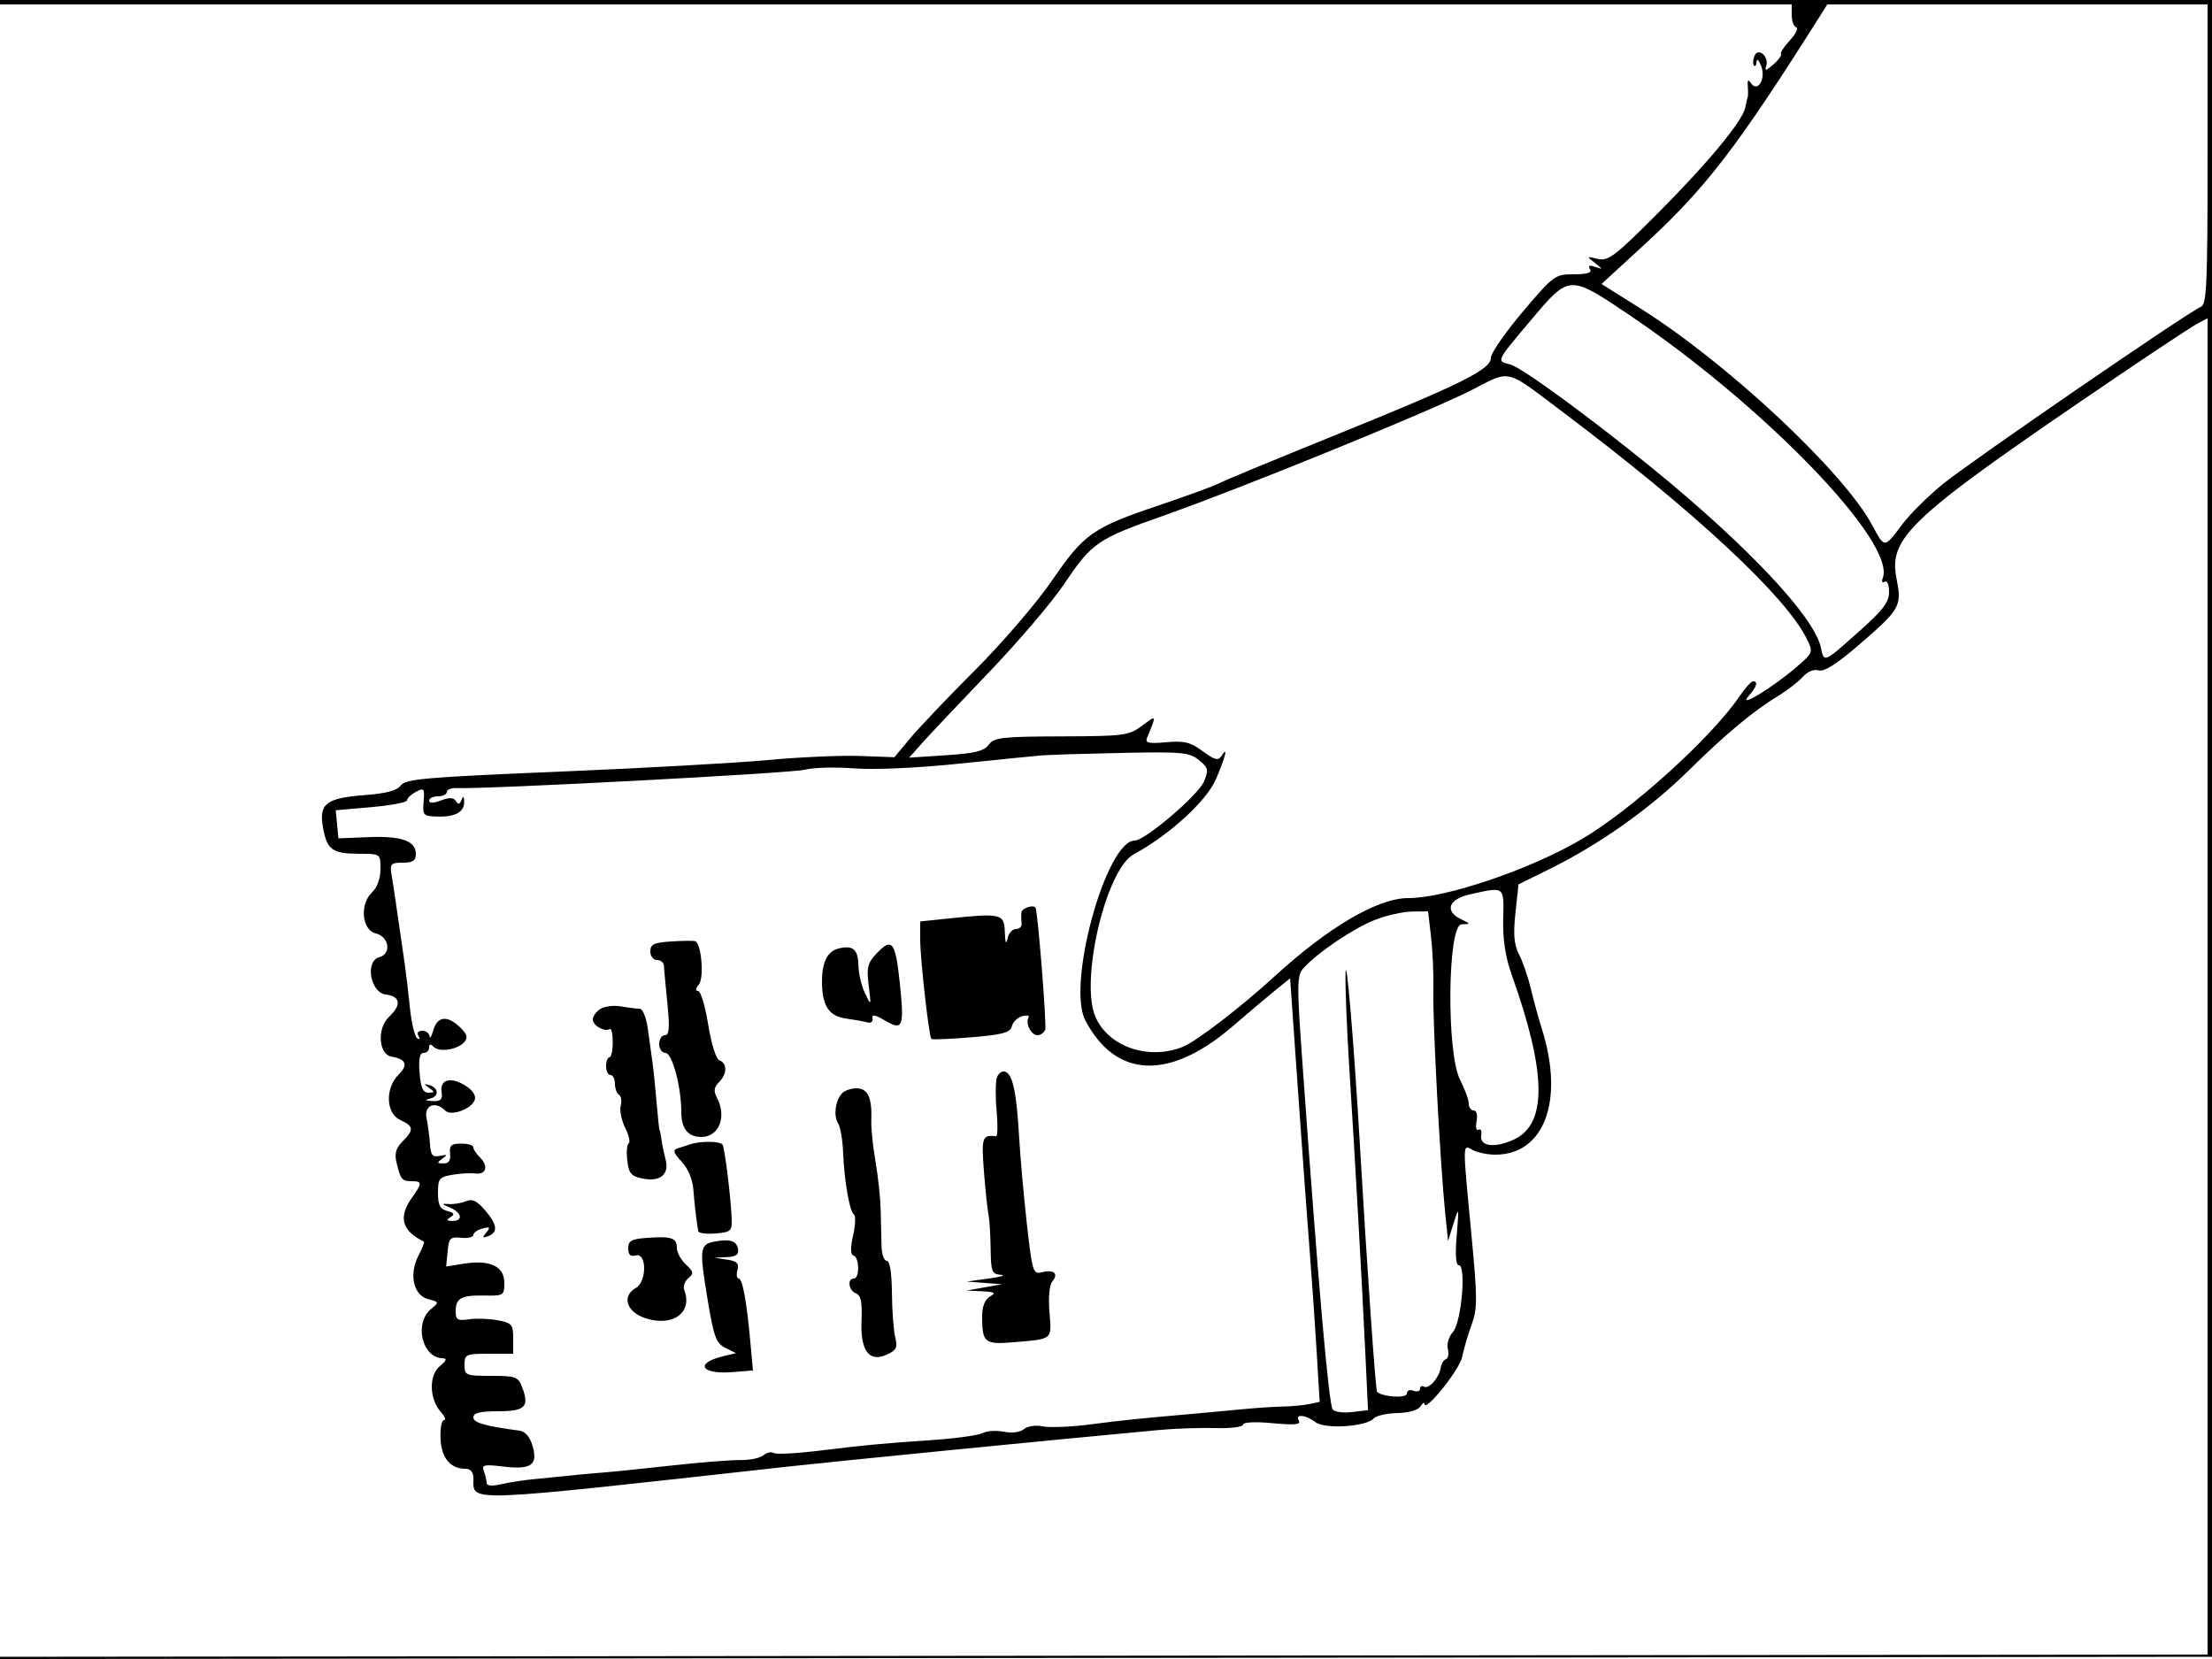
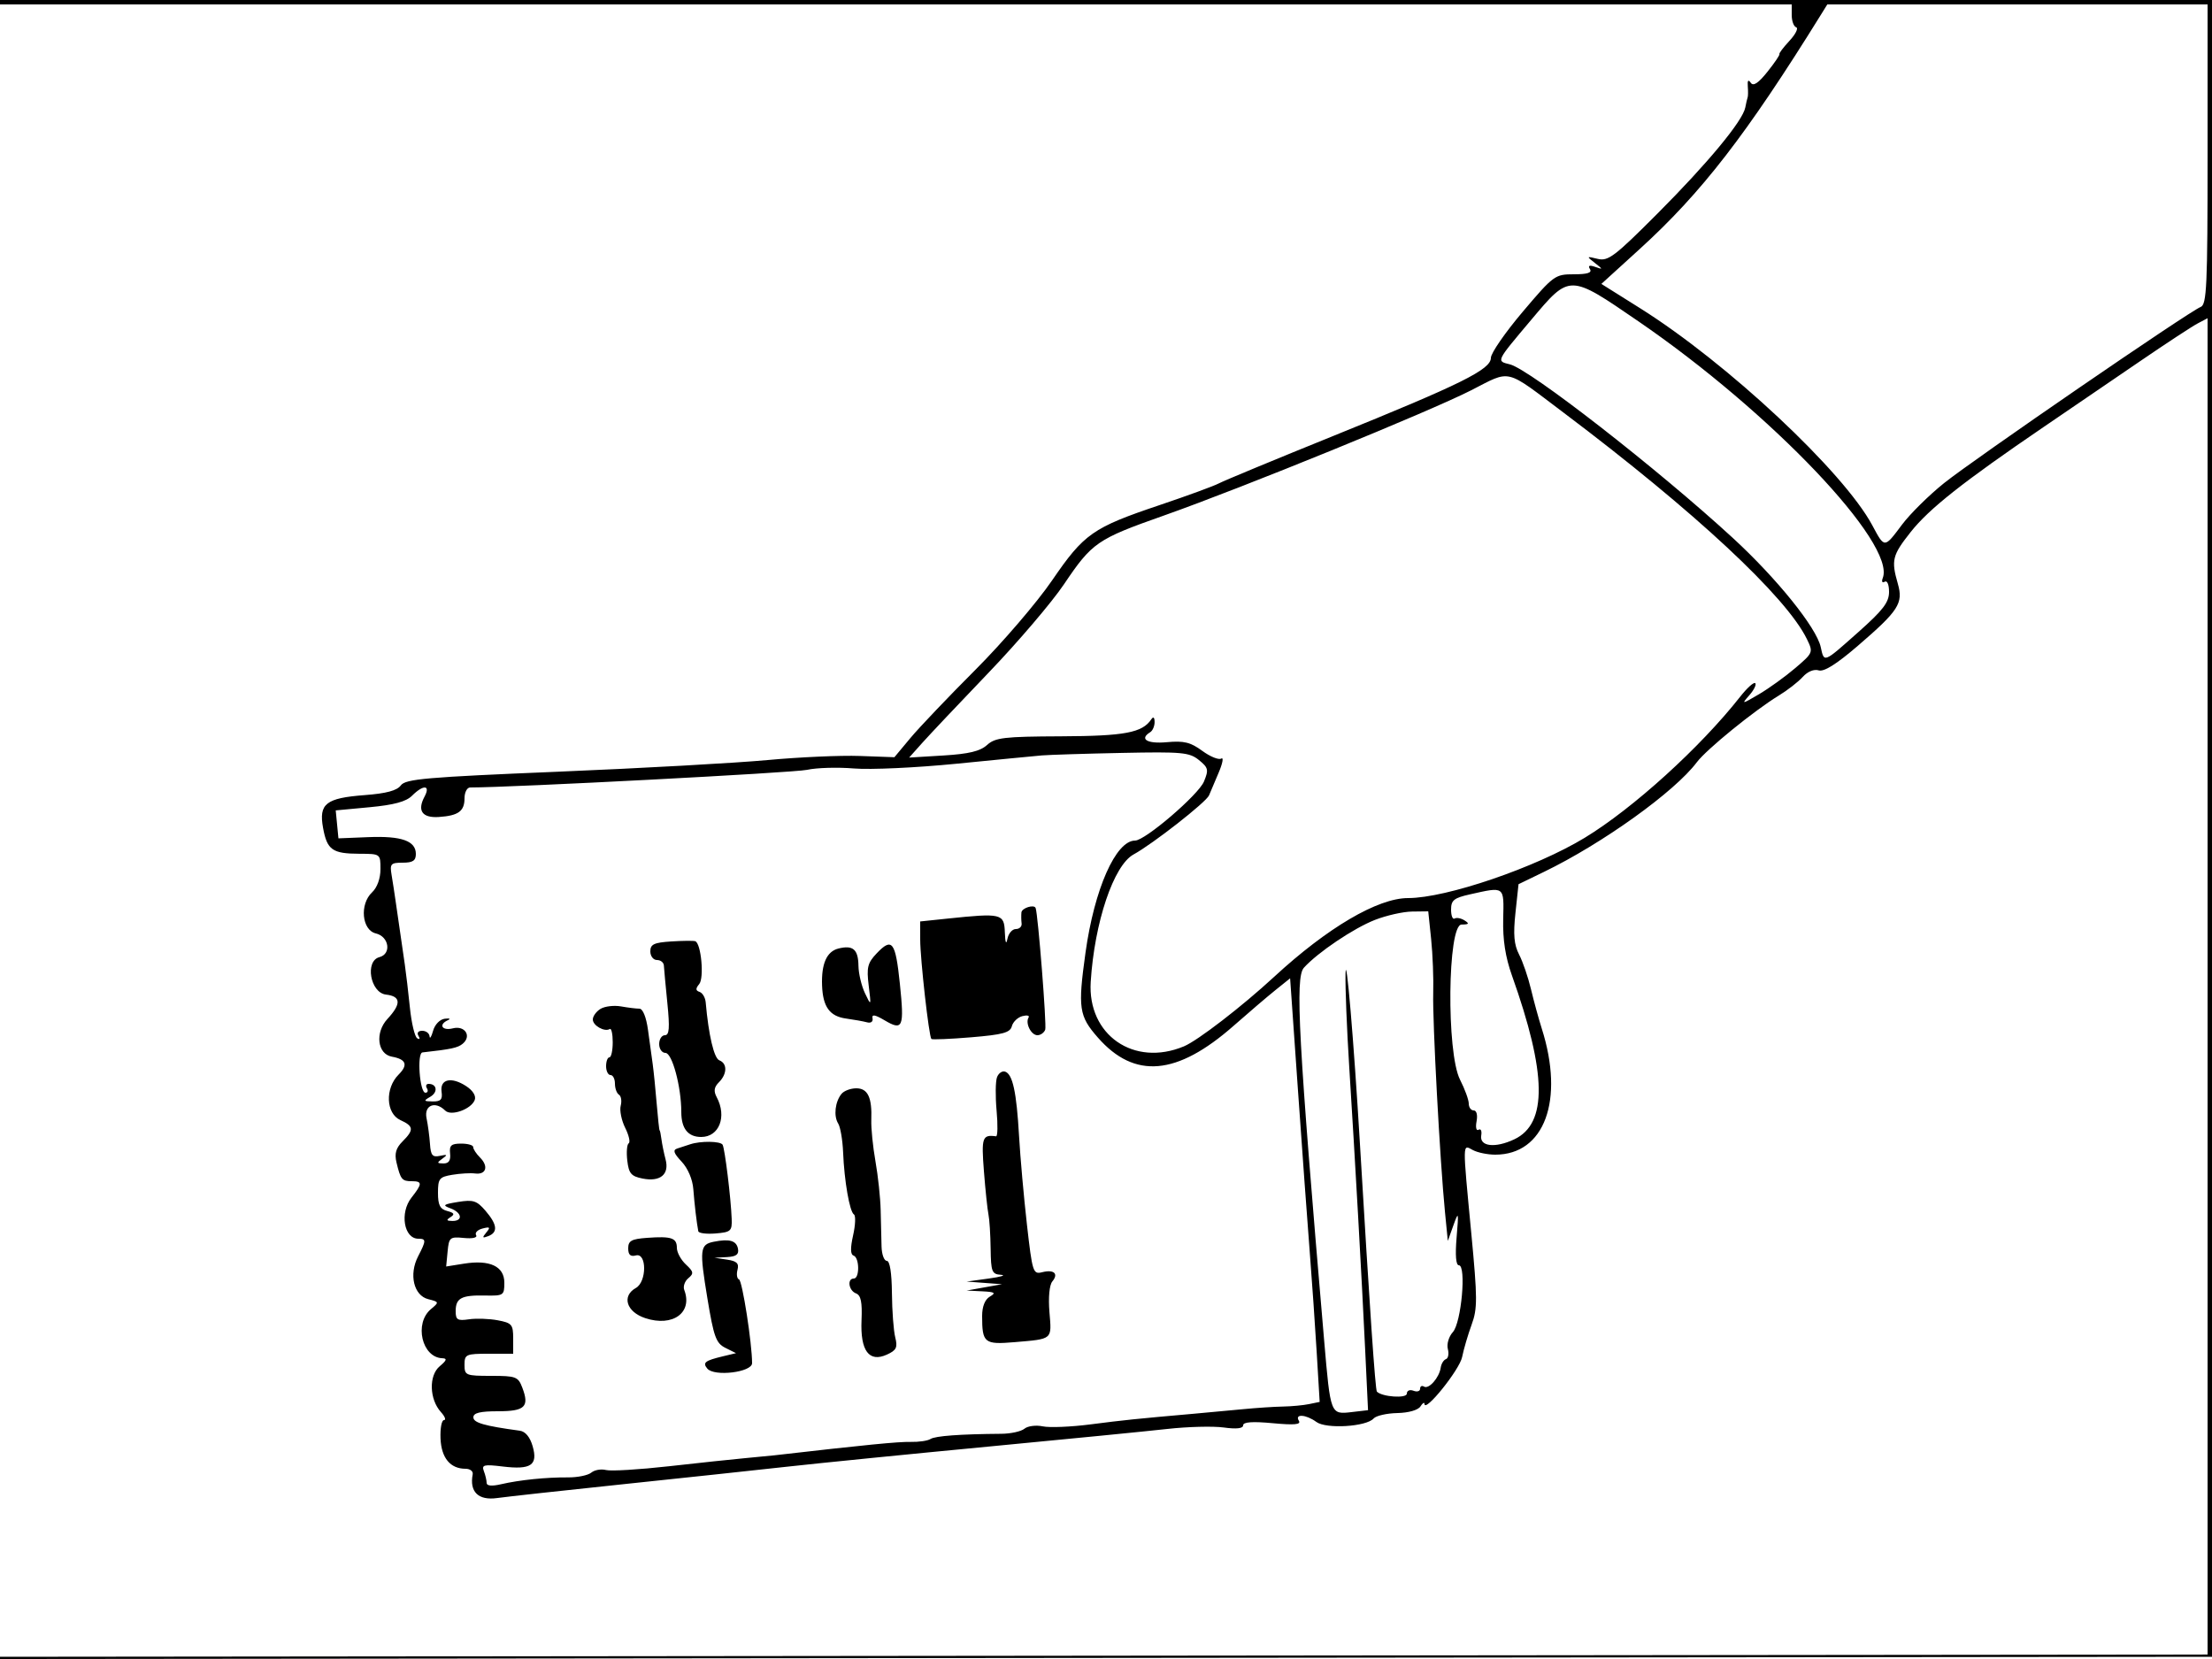
<svg xmlns="http://www.w3.org/2000/svg" width="500" height="375" viewBox="0 0 500 375" version="1.1">
-   <path d="M 0 187.502 L 0 375.004 250.250 374.752 L 500.500 374.500 500.753 187.250 L 501.005 0 250.503 0 L 0 0 0 187.502 M -0 187.750 L -0 374.500 249.500 374.246 L 499 373.992 499 222.961 L 499 71.930 496.750 73.121 C 495.512 73.776, 487.525 79.046, 479 84.830 C 431.288 117.207, 426.809 121.318, 428.720 130.983 C 429.922 137.060, 429.527 137.731, 419.864 146.048 C 415.102 150.147, 412.284 151.907, 411.092 151.529 C 410.040 151.195, 408.593 151.793, 407.484 153.018 C 406.465 154.144, 404.027 156.036, 402.066 157.224 C 396.334 160.695, 390.054 165.925, 381.578 174.287 C 372.984 182.765, 361.546 190.862, 350.343 196.398 L 343.243 199.907 342.551 206.367 C 342.027 211.262, 342.227 213.539, 343.377 215.763 C 344.212 217.377, 345.421 220.903, 346.063 223.599 C 346.705 226.295, 347.803 230.300, 348.502 232.500 C 353.657 248.706, 349.119 261, 337.984 261 C 336.270 261, 333.998 260.534, 332.934 259.965 C 330.547 258.687, 330.566 257.685, 332.572 278.793 C 333.972 293.522, 333.981 295.780, 332.649 299.417 C 331.826 301.662, 330.857 304.963, 330.497 306.751 C 329.916 309.628, 322.023 319.438, 321.985 317.332 C 321.976 316.874, 321.569 317.133, 321.079 317.907 C 320.555 318.735, 318.401 319.352, 315.844 319.407 C 313.455 319.458, 311.050 320.008, 310.500 320.630 C 308.847 322.498, 299.504 323.096, 297.359 321.472 C 295.093 319.756, 292.603 319.549, 293.598 321.159 C 294.128 322.017, 292.580 322.157, 287.657 321.697 C 283.686 321.326, 281 321.458, 281 322.025 C 281 322.547, 278.188 322.897, 274.750 322.803 C 271.313 322.708, 265.575 322.903, 262 323.235 C 238.058 325.459, 189.284 330.270, 178 331.521 C 104.009 339.721, 107.052 339.604, 107.015 334.250 C 107.005 332.752, 106.396 332, 105.191 332 C 101.783 332, 99.764 329.545, 99.576 325.174 C 99.477 322.878, 99.827 321, 100.353 321 C 100.879 321, 100.571 320.183, 99.667 319.184 C 97.039 316.280, 96.896 310.915, 99.391 308.830 C 100.964 307.515, 101.119 307.054, 100 307.018 C 95.379 306.868, 93.577 299.099, 97.422 295.902 C 99.293 294.346, 99.276 294.286, 96.800 293.665 C 93.461 292.827, 92.391 288.078, 94.585 283.836 C 95.444 282.174, 96.002 280.743, 95.824 280.657 C 90.850 278.244, 89.985 275.138, 93.074 270.790 C 95.476 267.411, 95.475 267, 93.059 267 C 90.864 267, 90.539 266.600, 89.623 262.765 C 89.142 260.751, 89.500 259.500, 90.985 258.015 C 93.610 255.390, 93.526 254.561, 90.500 253.182 C 87.221 251.688, 87 246, 90.100 242.900 C 92.313 240.687, 91.817 239.428, 88.500 238.839 C 85.550 238.315, 85.175 232.417, 87.929 229.852 C 90.794 227.182, 90.526 225.193, 87.250 224.816 C 83.699 224.408, 82.436 217.222, 85.763 216.352 C 88.543 215.625, 87.945 211.695, 84.948 210.988 C 81.785 210.241, 81.248 204.388, 84.097 201.711 C 85.257 200.621, 86 198.570, 86 196.461 C 86 193.001, 85.999 193, 81.250 192.985 C 75.123 192.965, 73.937 192.123, 73.028 187.150 C 72.026 181.675, 73.651 180.393, 82.440 179.726 C 87.317 179.356, 89.744 178.703, 90.602 177.529 C 91.665 176.076, 96.287 175.674, 126.162 174.435 C 145.048 173.653, 166.350 172.468, 173.500 171.803 C 180.650 171.138, 190.026 170.722, 194.335 170.878 L 202.170 171.161 205.780 166.831 C 207.765 164.449, 214.384 157.500, 220.490 151.390 C 226.595 145.279, 234.382 136.204, 237.793 131.222 C 245.057 120.617, 246.979 119.270, 262.114 114.172 C 268.380 112.061, 274.405 109.855, 275.503 109.268 C 276.601 108.681, 288.300 103.831, 301.500 98.490 C 330.373 86.806, 337 83.519, 337 80.883 C 337 79.830, 340.234 75.150, 344.187 70.484 C 351.180 62.228, 351.491 62, 355.746 62 C 358.829 62, 359.905 61.655, 359.395 60.830 C 358.895 60.021, 359.263 59.868, 360.586 60.333 C 362.382 60.963, 362.377 60.908, 360.500 59.437 C 358.565 57.919, 358.586 57.889, 361.146 58.516 C 363.504 59.094, 364.967 57.985, 374.646 48.284 C 386.044 36.858, 393.927 27.338, 394.504 24.303 C 394.693 23.311, 394.933 22.275, 395.039 22 C 395.144 21.725, 395.158 20.600, 395.070 19.500 C 394.955 18.053, 395.155 17.859, 395.794 18.797 C 397.320 21.040, 399.233 17.762, 398.079 14.879 C 397.555 13.571, 397.098 13.137, 397.063 13.917 C 397.029 14.696, 396.764 15.098, 396.476 14.810 C 396.189 14.522, 396.229 13.567, 396.566 12.688 C 397.387 10.549, 399.990 12.824, 399.205 14.995 C 398.810 16.087, 399.257 15.976, 400.837 14.589 C 402.033 13.539, 402.811 12.478, 402.565 12.232 C 402.320 11.986, 403.220 10.597, 404.566 9.145 C 405.913 7.693, 406.561 6.354, 406.007 6.169 C 405.453 5.984, 405 4.746, 405 3.417 L 405 1 202.500 1 L 0 1 -0 187.750 M 411.625 3.250 C 392.429 33.652, 385.585 42.542, 371.251 55.702 L 362.002 64.193 370.750 69.685 C 390.435 82.043, 416.712 106.616, 423.218 118.750 C 426.020 123.976, 425.895 123.979, 429.943 118.576 C 431.766 116.143, 436.041 111.922, 439.442 109.196 C 446.173 103.803, 494.876 70.368, 497.430 69.389 C 498.814 68.857, 499 64.771, 499 34.893 L 499 1 456.023 1 L 413.046 1 411.625 3.250 M 346.133 72.274 C 338.036 81.890, 338.182 81.578, 341.397 82.385 C 343.922 83.018, 359.676 94.546, 374 106.239 C 395.048 123.422, 410.052 139.407, 411.555 146.250 C 412.346 149.852, 412.102 149.950, 420.085 142.854 C 425.650 137.909, 427 136.140, 427 133.795 C 427 132.130, 426.576 131.144, 426.011 131.493 C 425.458 131.835, 425.270 131.461, 425.584 130.643 C 428.653 122.644, 398.784 91.699, 368.040 71.027 C 354.722 62.072, 354.724 62.071, 346.133 72.274 M 332.500 88.241 C 322.997 93.082, 280.677 110.327, 263.017 116.556 C 247.979 121.859, 246.865 122.626, 240.500 132.074 C 237.750 136.156, 230.100 145.128, 223.500 152.011 C 216.900 158.895, 210.150 166.041, 208.500 167.893 L 205.500 171.259 213.824 170.719 C 220.339 170.296, 222.441 169.779, 223.494 168.339 C 224.694 166.699, 226.466 166.495, 239.903 166.450 C 254.111 166.403, 255.148 166.267, 258.149 164.048 C 261.520 161.556, 261.467 161.421, 259.254 166.863 C 258.817 167.936, 259.739 168.130, 263.600 167.777 C 267.665 167.405, 269.072 167.749, 271.858 169.798 C 274.587 171.804, 275.381 172.008, 276.093 170.884 C 277.668 168.398, 277.045 171.024, 274.851 176.124 C 272.722 181.075, 264.382 188.696, 256.233 193.138 C 250.051 196.508, 244.145 221.304, 247.535 229.651 C 250.354 236.591, 259.706 239.821, 267.523 236.555 C 270.566 235.283, 280.707 227.477, 288 220.792 C 300.254 209.559, 311.430 203, 318.318 203 C 326.788 203, 345.685 196.608, 357.341 189.801 C 368.675 183.181, 386.779 166.822, 393.191 157.405 C 394.461 155.540, 395.837 154.011, 396.250 154.007 C 397.477 153.996, 397.111 155.216, 395.250 157.339 C 392.701 160.246, 400.394 155.630, 405.814 151 C 409.853 147.549, 409.890 147.457, 408.438 144.471 C 403.769 134.874, 383.100 115.631, 353.500 93.328 C 339.942 83.112, 341.722 83.543, 332.500 88.241 M 235.500 170.746 C 233.850 170.881, 225.359 171.732, 216.631 172.635 C 207.226 173.609, 197.608 174.035, 193.020 173.681 C 188.763 173.353, 183.754 173.493, 181.890 173.992 C 178.957 174.777, 109.416 178.440, 103.250 178.134 C 102.013 178.073, 101 178.467, 101 179.011 C 101 179.555, 100.100 180, 99 180 C 97.900 180, 97 180.439, 97 180.975 C 97 181.599, 97.961 181.585, 99.667 180.936 C 101.575 180.211, 102.537 180.250, 103.046 181.074 C 103.559 181.905, 103.909 181.846, 104.300 180.863 C 104.700 179.858, 104.863 179.928, 104.921 181.128 C 105.035 183.484, 102.996 184.674, 99 184.581 C 95.671 184.504, 95.513 184.340, 95.759 181.210 C 95.997 178.196, 95.850 178.010, 94.009 178.995 C 92.904 179.586, 92 180.446, 92 180.906 C 92 181.366, 88.374 182.058, 83.942 182.445 L 75.884 183.148 76.192 186.324 L 76.500 189.500 83.271 189.226 C 90.771 188.923, 94 190.070, 94 193.035 C 94 194.548, 93.316 195, 91.025 195 C 88.334 195, 88.094 195.263, 88.512 197.750 C 88.766 199.262, 89.165 201.850, 89.398 203.500 C 89.805 206.380, 90.401 210.492, 91.501 218 C 91.783 219.925, 92.302 224.327, 92.655 227.782 C 93.007 231.237, 93.748 234.344, 94.302 234.687 C 94.873 235.040, 95 234.809, 94.595 234.155 C 94.173 233.470, 94.517 233, 95.441 233 C 96.298 233, 97.045 233.563, 97.100 234.250 C 97.155 234.938, 97.512 234.377, 97.894 233.005 C 98.796 229.763, 100.991 229.412, 103.829 232.056 C 105.529 233.639, 105.829 234.501, 105.020 235.476 C 103.558 237.238, 99.348 237.948, 98.051 236.651 C 97.316 235.916, 97 235.961, 97 236.800 C 97 237.460, 96.434 238, 95.743 238 C 94.866 238, 94.594 239.363, 94.843 242.500 C 95.112 245.878, 95.613 246.996, 96.851 246.985 C 98.290 246.971, 98.309 246.834, 97 245.909 C 95.780 245.046, 95.768 244.920, 96.937 245.236 C 99.114 245.825, 99.348 247.771, 97.305 248.300 C 95.915 248.660, 96.032 248.795, 97.813 248.884 C 99.657 248.976, 100.062 248.549, 99.813 246.775 C 99.410 243.912, 102.031 243.319, 105.380 245.514 C 106.916 246.520, 107.657 247.730, 107.303 248.652 C 106.502 250.739, 101.963 252.363, 100.637 251.037 C 98.383 248.783, 95.805 249.829, 96.415 252.750 C 96.730 254.262, 97.082 256.897, 97.196 258.604 C 97.367 261.164, 97.762 261.630, 99.452 261.267 C 101.133 260.905, 101.231 261.019, 100 261.898 C 98.703 262.825, 98.735 262.971, 100.238 262.985 C 101.448 262.995, 101.904 262.316, 101.738 260.750 C 101.543 258.904, 101.994 258.500, 104.250 258.500 C 105.763 258.500, 106.984 258.854, 106.964 259.286 C 106.945 259.718, 107.640 260.783, 108.509 261.652 C 110.492 263.634, 109.889 265.579, 107.392 265.253 C 106.352 265.117, 104.038 265.250, 102.250 265.548 C 99.296 266.041, 99 266.414, 99 269.639 C 99 272.394, 99.466 273.309, 101.085 273.732 C 102.669 274.147, 102.849 274.480, 101.835 275.123 C 100.812 275.772, 100.909 275.973, 102.250 275.985 C 104.734 276.006, 104.419 274.114, 101.750 272.977 C 99.753 272.126, 99.725 272.034, 101.500 272.163 C 102.600 272.242, 104.330 271.949, 105.345 271.510 C 106.719 270.917, 107.804 271.428, 109.595 273.512 C 112.411 276.789, 112.637 278.541, 110.359 279.416 C 109.021 279.929, 108.939 279.778, 109.916 278.602 C 110.908 277.406, 110.760 277.250, 109.057 277.695 C 107.926 277.991, 107 278.648, 107 279.154 C 107 279.661, 105.763 279.946, 104.250 279.788 C 101.786 279.530, 101.466 279.852, 101.176 282.890 L 100.852 286.279 104.859 285.639 C 110.727 284.700, 114 286.240, 114 289.939 C 114 292.816, 113.837 292.924, 109.606 292.839 C 104.284 292.732, 103 293.421, 103 296.386 C 103 298.336, 103.420 298.592, 105.993 298.214 C 107.640 297.973, 110.565 298.071, 112.493 298.433 C 115.699 299.034, 116 299.388, 116 302.545 L 116 306 110.500 306 C 105.300 306, 105 306.136, 105 308.500 C 105 310.890, 105.265 311, 111.025 311 C 116.635 311, 117.119 311.184, 118.066 313.672 C 119.709 317.995, 118.666 319, 112.531 319 C 108.518 319, 107 319.375, 107 320.368 C 107 321.598, 109.455 322.306, 117.486 323.395 C 118.761 323.567, 119.806 324.829, 120.405 326.918 C 121.630 331.186, 120.029 332.265, 113.623 331.488 C 109.387 330.975, 108.829 331.112, 109.373 332.531 C 109.718 333.429, 110 334.633, 110 335.207 C 110 335.871, 111.179 335.977, 113.250 335.497 C 115.038 335.083, 118.300 334.576, 120.500 334.371 C 122.700 334.165, 126.525 333.783, 129 333.521 C 131.475 333.259, 134.850 332.951, 136.500 332.836 C 138.150 332.721, 144.900 332.028, 151.500 331.298 C 158.100 330.567, 165.229 329.996, 167.342 330.030 C 169.455 330.064, 171.798 329.582, 172.548 328.960 C 173.299 328.337, 174.352 328.100, 174.890 328.432 C 175.428 328.765, 179.835 328.557, 184.684 327.971 C 196.434 326.551, 198.799 326.327, 210.457 325.530 C 215.933 325.156, 221.183 324.437, 222.125 323.933 C 223.066 323.429, 225.222 323.294, 226.916 323.633 C 228.746 323.999, 230.588 323.757, 231.457 323.036 C 232.287 322.347, 234.123 322.078, 235.709 322.413 C 237.244 322.738, 242.100 322.538, 246.500 321.969 C 254.058 320.992, 256.687 320.721, 270 319.548 C 273.025 319.281, 277.975 318.823, 281 318.529 C 284.025 318.235, 288.075 317.968, 290 317.935 C 291.925 317.902, 294.580 317.653, 295.899 317.381 L 298.298 316.887 297.628 305.694 C 297.259 299.537, 296.550 289.325, 296.053 283 C 295.555 276.675, 294.354 260.168, 293.383 246.319 L 291.617 221.138 288.304 223.819 C 286.482 225.293, 282.180 228.926, 278.745 231.891 C 264.367 244.301, 252.215 243.832, 245.306 230.598 C 241.081 222.505, 250.041 190, 256.497 190 C 258.818 190, 270.872 179.722, 272.140 176.663 C 273.244 173.996, 273.134 173.527, 270.995 171.795 C 268.853 170.061, 267.193 169.908, 253.564 170.189 C 245.279 170.360, 237.150 170.611, 235.500 170.746 M 332.250 202.166 C 327.421 203.247, 326.458 205.951, 330.250 207.780 C 332.476 208.853, 332.477 208.865, 330.369 208.932 C 327.199 209.033, 326.916 237.955, 330.026 244.051 C 331.112 246.179, 332 248.613, 332 249.460 C 332 250.307, 332.502 251, 333.117 251 C 333.765 251, 334.035 252.036, 333.761 253.470 C 333.500 254.837, 333.701 255.685, 334.211 255.369 C 334.719 255.056, 334.991 255.632, 334.817 256.650 C 334.386 259.167, 337.970 259.583, 342.317 257.520 C 349.751 253.992, 349.577 242.452, 341.760 220.500 C 340.275 216.331, 339.672 212.440, 339.782 207.750 C 339.960 200.224, 340.183 200.389, 332.250 202.166 M 230.882 206.250 C 230.816 206.938, 230.836 208.063, 230.925 208.750 C 231.015 209.438, 230.424 210, 229.613 210 C 228.803 210, 227.944 211.012, 227.706 212.250 C 227.437 213.643, 227.220 213.071, 227.136 210.750 C 226.982 206.496, 226.415 206.360, 214.147 207.642 L 208 208.285 208.003 212.392 C 208.006 216.768, 209.973 234.266, 210.528 234.846 C 210.709 235.036, 214.772 234.865, 219.556 234.467 C 226.684 233.873, 228.339 233.421, 228.720 231.964 C 228.976 230.985, 230.044 229.960, 231.094 229.686 C 232.144 229.411, 232.776 229.554, 232.498 230.003 C 231.710 231.279, 233.072 234, 234.500 234 C 235.207 234, 236 233.438, 236.262 232.750 C 236.618 231.814, 234.637 206.678, 234.095 205.250 C 233.760 204.367, 230.978 205.233, 230.882 206.250 M 310.782 207.938 C 305.982 209.814, 297.870 215.276, 294.730 218.746 C 293.100 220.547, 293.086 221.910, 294.493 241.581 C 297.985 290.393, 300.321 317.092, 301.226 318.556 C 301.585 319.137, 303.532 319.420, 305.553 319.184 L 309.228 318.755 308.583 305.127 C 307.804 288.691, 306.303 262.046, 304.976 241.095 C 304.439 232.622, 304.063 223.172, 304.139 220.095 C 304.274 214.694, 306.053 235.848, 307.370 258.500 C 308.979 286.188, 310.932 314.266, 311.272 314.605 C 312.452 315.785, 318 316.125, 318 315.018 C 318 314.334, 318.667 314.042, 319.500 314.362 C 320.325 314.678, 321 314.475, 321 313.910 C 321 313.344, 321.399 313.129, 321.887 313.430 C 322.961 314.094, 325.321 311.423, 325.652 309.167 C 325.783 308.270, 326.318 307.394, 326.839 307.220 C 327.361 307.046, 327.554 306.011, 327.269 304.919 C 326.981 303.820, 327.487 302.119, 328.403 301.107 C 330.327 298.981, 331.490 286, 329.756 286 C 329.077 286, 328.907 283.636, 329.271 279.250 C 329.811 272.738, 329.787 272.641, 328.576 276.500 L 327.321 280.500 326.653 274 C 325.547 263.239, 323.829 230.947, 323.996 224.056 C 324.081 220.511, 323.848 214.999, 323.477 211.806 L 322.804 206 319.152 206.047 C 317.143 206.073, 313.377 206.923, 310.782 207.938 M 151.750 212.804 C 147.816 213.057, 147 213.444, 147 215.055 C 147 216.125, 147.675 217, 148.500 217 C 149.325 217, 150.028 217.563, 150.062 218.250 C 150.096 218.938, 150.451 222.762, 150.851 226.750 C 151.415 232.375, 151.289 234, 150.289 234 C 149.580 234, 149 234.900, 149 236 C 149 237.100, 149.638 238, 150.417 238 C 151.943 238, 154 245.663, 154 251.349 C 154 255.103, 155.511 257, 158.500 257 C 162.564 257, 164.355 252.400, 162.002 248.004 C 161.271 246.637, 161.404 245.739, 162.502 244.641 C 164.365 242.778, 164.437 240.382, 162.652 239.697 C 161.854 239.390, 160.803 236.080, 160.079 231.590 C 159.406 227.415, 158.382 224, 157.805 224 C 157.148 224, 157.210 223.452, 157.971 222.535 C 159.193 221.062, 158.551 213.290, 157.163 212.755 C 156.798 212.614, 154.363 212.636, 151.750 212.804 M 198.138 215.526 C 196.109 217.663, 195.858 218.686, 196.358 222.758 C 196.935 227.450, 196.926 227.468, 195.516 224.500 C 194.732 222.850, 194.070 220.064, 194.045 218.309 C 193.993 214.593, 192.813 213.579, 189.510 214.408 C 186.867 215.071, 185.640 217.850, 185.820 222.760 C 185.997 227.583, 187.543 229.719, 191.225 230.228 C 193.026 230.476, 195.175 230.864, 196 231.090 C 196.856 231.324, 197.383 230.933, 197.227 230.180 C 197.028 229.223, 197.777 229.346, 199.946 230.627 C 204.090 233.075, 204.433 232.252, 203.403 222.339 C 202.411 212.795, 201.656 211.819, 198.138 215.526 M 135.750 228.039 C 134.787 228.622, 134 229.704, 134 230.443 C 134 231.826, 136.667 233.324, 137.840 232.599 C 138.203 232.374, 138.500 233.723, 138.500 235.595 C 138.500 237.468, 138.162 239, 137.750 239 C 137.338 239, 137 239.900, 137 241 C 137 242.100, 137.450 243, 138 243 C 138.550 243, 139 243.873, 139 244.941 C 139 246.009, 139.408 247.134, 139.906 247.442 C 140.404 247.750, 140.584 248.876, 140.304 249.944 C 140.025 251.012, 140.481 253.258, 141.317 254.934 C 142.154 256.611, 142.511 258.184, 142.113 258.430 C 141.714 258.677, 141.569 260.433, 141.791 262.334 C 142.132 265.257, 142.663 265.883, 145.240 266.398 C 149.250 267.200, 151.343 265.461, 150.448 262.074 C 150.074 260.658, 149.652 258.600, 149.511 257.500 C 149.371 256.400, 149.184 255.500, 149.097 255.500 C 149.009 255.500, 148.714 252.800, 148.441 249.500 C 148.168 246.200, 147.762 242.169, 147.538 240.542 C 147.314 238.915, 146.834 235.427, 146.471 232.792 C 146.074 229.906, 145.303 228, 144.531 228 C 143.827 228, 141.956 227.770, 140.375 227.489 C 138.794 227.208, 136.713 227.456, 135.750 228.039 M 225.368 243.484 C 225.019 244.392, 224.975 247.790, 225.269 251.035 C 225.564 254.280, 225.511 256.896, 225.152 256.849 C 222.032 256.438, 221.807 257.085, 222.406 264.750 C 222.739 269.012, 223.199 273.400, 223.429 274.500 C 223.659 275.600, 223.881 279.087, 223.923 282.250 C 223.993 287.475, 224.206 288.014, 226.250 288.157 C 227.488 288.244, 226.250 288.623, 223.500 289 L 218.500 289.686 222.500 289.985 L 226.500 290.284 222.500 291 L 218.500 291.716 222 291.889 C 224.893 292.031, 225.196 292.238, 223.750 293.080 C 222.631 293.732, 222 295.315, 222 297.468 C 222 303.562, 222.501 303.965, 229.339 303.380 C 238.046 302.634, 237.739 302.898, 237.216 296.594 C 236.940 293.263, 237.203 290.460, 237.868 289.660 C 239.335 287.892, 238.238 286.902, 235.558 287.575 C 233.512 288.088, 233.354 287.591, 232.129 276.807 C 231.423 270.588, 230.621 261.582, 230.347 256.793 C 229.778 246.836, 228.905 242.802, 227.196 242.232 C 226.539 242.013, 225.716 242.576, 225.368 243.484 M 190.220 247.250 C 188.761 249.029, 188.395 252.253, 189.459 253.952 C 189.959 254.751, 190.461 257.676, 190.575 260.452 C 190.842 266.968, 192.053 273.914, 193.026 274.516 C 193.446 274.776, 193.362 276.895, 192.838 279.225 C 192.188 282.120, 192.221 283.574, 192.943 283.814 C 194.287 284.262, 194.339 289, 193 289 C 191.433 289, 191.830 291.721, 193.489 292.358 C 194.602 292.785, 194.918 294.319, 194.739 298.428 C 194.439 305.333, 196.438 308.033, 200.485 306.189 C 202.632 305.210, 202.934 304.584, 202.359 302.293 C 201.982 300.792, 201.645 296.287, 201.610 292.282 C 201.569 287.700, 201.139 285, 200.448 285 C 199.844 285, 199.311 283.538, 199.264 281.750 C 199.217 279.962, 199.127 276.250, 199.064 273.500 C 199.001 270.750, 198.472 265.800, 197.888 262.500 C 197.304 259.200, 196.882 254.995, 196.950 253.156 C 197.140 248.069, 196.159 246, 193.555 246 C 192.284 246, 190.784 246.563, 190.220 247.250 M 156 258.658 C 155.175 258.933, 153.870 259.360, 153.100 259.605 C 152.035 259.945, 152.266 260.654, 154.069 262.574 C 155.490 264.086, 156.551 266.578, 156.719 268.798 C 156.980 272.227, 157.470 276.378, 157.843 278.310 C 157.930 278.756, 159.688 278.981, 161.750 278.810 C 165.210 278.524, 165.491 278.268, 165.389 275.500 C 165.218 270.838, 163.836 259.585, 163.334 258.750 C 162.837 257.925, 158.366 257.869, 156 258.658 M 146.250 279.804 C 142.727 280.062, 142 280.467, 142 282.174 C 142 283.643, 142.502 284.102, 143.750 283.776 C 146.225 283.129, 146.214 289.741, 143.738 291.127 C 140.475 292.953, 141.590 296.545, 145.857 297.953 C 152.075 300.005, 156.635 296.704, 154.667 291.575 C 154.366 290.789, 154.781 289.597, 155.590 288.926 C 156.866 287.866, 156.792 287.455, 155.030 285.814 C 153.914 284.773, 153 283.088, 153 282.068 C 153 279.813, 151.767 279.399, 146.250 279.804 M 161.335 280.685 C 158.200 281.310, 158.075 282.426, 159.900 293.485 C 161.339 302.200, 161.854 303.617, 163.959 304.667 L 166.370 305.869 163.435 306.573 C 156.943 308.129, 158.450 310.717, 165.521 310.155 L 170.190 309.783 169.621 303.478 C 168.773 294.092, 167.839 289, 166.966 289 C 166.538 289, 166.414 288.134, 166.690 287.076 C 167.085 285.568, 166.578 285.059, 164.347 284.726 L 161.500 284.300 164.323 284.150 C 166.426 284.038, 167.061 283.556, 166.812 282.261 C 166.458 280.424, 164.894 279.974, 161.335 280.685" stroke="none" fill="black" fill-rule="evenodd" />
+   <path d="M 0 187.502 L 0 375.004 250.250 374.752 L 500.500 374.500 500.753 187.250 L 501.005 0 250.503 0 L 0 0 0 187.502 M -0 187.750 L -0 374.500 249.500 374.246 L 499 373.992 499 222.961 L 499 71.930 496.750 73.116 C 495.512 73.769, 489.775 77.529, 484 81.473 C 478.225 85.417, 468.325 92.170, 462 96.479 C 443.745 108.916, 436.053 114.991, 431.885 120.265 C 427.727 125.525, 427.456 126.617, 428.986 131.953 C 430.253 136.368, 429.182 138.028, 419.942 145.981 C 415.123 150.129, 412.285 151.908, 411.092 151.529 C 410.040 151.195, 408.593 151.793, 407.484 153.018 C 406.465 154.144, 404.027 156.040, 402.066 157.232 C 396.567 160.575, 385.722 169.397, 383.553 172.293 C 378.566 178.951, 362.234 190.668, 349.015 197.071 L 343.247 199.865 342.553 206.346 C 342.027 211.262, 342.226 213.536, 343.377 215.763 C 344.212 217.377, 345.421 220.903, 346.063 223.599 C 346.705 226.295, 347.803 230.300, 348.502 232.500 C 353.657 248.706, 349.119 261, 337.984 261 C 336.270 261, 333.998 260.534, 332.934 259.965 C 330.547 258.687, 330.566 257.685, 332.572 278.793 C 333.972 293.522, 333.981 295.780, 332.649 299.417 C 331.826 301.662, 330.857 304.963, 330.497 306.751 C 329.916 309.628, 322.023 319.438, 321.985 317.332 C 321.976 316.874, 321.569 317.133, 321.079 317.907 C 320.555 318.735, 318.401 319.352, 315.844 319.407 C 313.455 319.458, 311.050 320.008, 310.500 320.630 C 308.845 322.500, 299.788 323.054, 297.559 321.422 C 295.212 319.703, 292.591 319.529, 293.598 321.159 C 294.128 322.017, 292.580 322.157, 287.657 321.697 C 283.111 321.272, 281 321.424, 281 322.174 C 281 322.896, 279.496 323.066, 276.603 322.669 C 274.184 322.338, 268.447 322.487, 263.853 323.001 C 259.259 323.514, 241.100 325.305, 223.500 326.980 C 205.900 328.654, 185.425 330.698, 178 331.522 C 170.575 332.345, 153.700 334.149, 140.500 335.531 C 127.300 336.912, 114.632 338.302, 112.349 338.620 C 108.123 339.208, 106.086 337.219, 106.848 333.250 C 106.980 332.562, 106.254 332, 105.235 332 C 101.784 332, 99.765 329.564, 99.576 325.174 C 99.477 322.878, 99.827 321, 100.353 321 C 100.879 321, 100.571 320.183, 99.667 319.184 C 97.039 316.280, 96.896 310.915, 99.391 308.830 C 100.964 307.515, 101.119 307.054, 100 307.018 C 95.356 306.868, 93.558 299.115, 97.422 295.902 C 99.293 294.346, 99.276 294.286, 96.800 293.665 C 93.514 292.840, 92.389 288.081, 94.511 283.979 C 96.357 280.409, 96.362 280, 94.559 280 C 91.297 280, 90.315 274.141, 93.004 270.722 C 95.491 267.561, 95.499 267, 93.059 267 C 90.864 267, 90.539 266.600, 89.623 262.765 C 89.142 260.751, 89.500 259.500, 90.985 258.015 C 93.610 255.390, 93.526 254.561, 90.500 253.182 C 87.221 251.688, 87 246, 90.100 242.900 C 92.297 240.703, 91.818 239.431, 88.572 238.847 C 85.294 238.257, 84.728 233.397, 87.578 230.322 C 90.742 226.907, 90.641 225.207, 87.250 224.816 C 83.699 224.408, 82.436 217.222, 85.763 216.352 C 88.543 215.625, 87.945 211.695, 84.948 210.988 C 81.785 210.241, 81.248 204.388, 84.097 201.711 C 85.257 200.621, 86 198.570, 86 196.461 C 86 193.001, 85.999 193, 81.250 192.985 C 75.123 192.965, 73.937 192.123, 73.028 187.150 C 72.026 181.675, 73.651 180.393, 82.440 179.726 C 87.317 179.356, 89.744 178.703, 90.602 177.529 C 91.665 176.076, 96.287 175.674, 126.162 174.435 C 145.048 173.653, 166.350 172.468, 173.500 171.803 C 180.650 171.138, 190.026 170.722, 194.335 170.878 L 202.170 171.161 205.780 166.831 C 207.765 164.449, 214.384 157.500, 220.490 151.390 C 226.595 145.279, 234.382 136.204, 237.793 131.222 C 245.057 120.617, 246.979 119.270, 262.114 114.172 C 268.380 112.061, 274.405 109.855, 275.503 109.268 C 276.601 108.681, 288.300 103.831, 301.500 98.490 C 330.373 86.806, 337 83.519, 337 80.883 C 337 79.830, 340.234 75.150, 344.187 70.484 C 351.180 62.228, 351.491 62, 355.746 62 C 358.829 62, 359.905 61.655, 359.395 60.830 C 358.895 60.021, 359.263 59.868, 360.586 60.333 C 362.382 60.963, 362.377 60.908, 360.500 59.437 C 358.565 57.919, 358.586 57.889, 361.146 58.516 C 363.504 59.094, 364.967 57.985, 374.646 48.284 C 386.044 36.858, 393.927 27.338, 394.504 24.303 C 394.693 23.311, 394.933 22.275, 395.039 22 C 395.144 21.725, 395.158 20.600, 395.070 19.500 C 394.964 18.164, 395.185 17.901, 395.738 18.708 C 396.320 19.557, 397.446 18.814, 399.525 16.208 C 401.153 14.169, 402.365 12.378, 402.220 12.230 C 402.075 12.081, 403.095 10.732, 404.485 9.232 C 405.876 7.732, 406.561 6.354, 406.007 6.169 C 405.453 5.984, 405 4.746, 405 3.417 L 405 1 202.500 1 L 0 1 -0 187.750 M 411.650 3.250 C 394.776 30.445, 384.635 43.556, 370.587 56.337 L 361.973 64.175 370.736 69.676 C 390.434 82.043, 416.709 106.612, 423.218 118.750 C 426.020 123.976, 425.895 123.979, 429.943 118.576 C 431.766 116.143, 436.041 111.922, 439.442 109.196 C 446.173 103.803, 494.876 70.368, 497.430 69.389 C 498.814 68.857, 499 64.771, 499 34.893 L 499 1 456.023 1 L 413.046 1 411.650 3.250 M 346.133 72.274 C 338.061 81.859, 338.194 81.581, 341.304 82.361 C 345.821 83.495, 374.717 105.999, 391.686 121.597 C 401.627 130.736, 410.590 141.856, 411.555 146.250 C 412.346 149.852, 412.102 149.950, 420.085 142.854 C 425.650 137.909, 427 136.140, 427 133.795 C 427 132.130, 426.576 131.144, 426.011 131.493 C 425.458 131.835, 425.270 131.461, 425.584 130.643 C 428.571 122.857, 400.272 93.138, 370.345 72.632 C 354.657 61.881, 354.882 61.885, 346.133 72.274 M 332.500 88.241 C 322.997 93.082, 280.677 110.327, 263.017 116.556 C 247.979 121.859, 246.865 122.626, 240.500 132.074 C 237.750 136.156, 230.100 145.128, 223.500 152.011 C 216.900 158.895, 210.150 166.038, 208.500 167.884 L 205.500 171.242 213.256 170.771 C 218.997 170.422, 221.557 169.806, 223.111 168.400 C 224.965 166.722, 226.926 166.493, 239.856 166.436 C 254.230 166.374, 258.216 165.623, 260.235 162.600 C 260.693 161.914, 260.975 162.137, 260.985 163.191 C 260.993 164.121, 260.550 165.160, 260 165.500 C 257.465 167.067, 259.298 168.174, 263.750 167.765 C 267.615 167.410, 269.107 167.774, 271.756 169.720 C 273.547 171.035, 275.482 171.820, 276.057 171.465 C 276.632 171.109, 276.364 172.547, 275.461 174.659 C 274.557 176.772, 273.580 179.080, 273.288 179.788 C 272.662 181.307, 260.561 190.778, 256.233 193.138 C 251.725 195.595, 247.397 208.454, 246.545 221.923 C 245.784 233.948, 256.313 241.239, 267.617 236.516 C 270.747 235.208, 280.722 227.520, 288 220.806 C 300.055 209.685, 311.427 203, 318.288 203 C 326.926 203, 347.130 196.103, 358.210 189.372 C 369.140 182.733, 384.373 168.909, 393.348 157.487 C 394.914 155.493, 396.449 154.115, 396.758 154.425 C 397.068 154.734, 396.461 155.966, 395.411 157.161 C 393.584 159.239, 393.682 159.228, 397.609 156.918 C 399.868 155.588, 403.561 152.925, 405.814 151 C 409.853 147.549, 409.890 147.457, 408.438 144.471 C 403.769 134.874, 383.100 115.631, 353.500 93.328 C 339.942 83.112, 341.722 83.543, 332.500 88.241 M 235.500 170.755 C 233.850 170.895, 225.134 171.743, 216.131 172.640 C 207.128 173.536, 196.735 174.016, 193.037 173.706 C 189.338 173.396, 184.554 173.536, 182.406 174.017 C 179.523 174.663, 115.724 178, 106.268 178 C 105.570 178, 105 179.098, 105 180.441 C 105 183.364, 103.610 184.378, 99.198 184.673 C 95.438 184.924, 94.259 183.253, 95.958 180.078 C 97.382 177.418, 95.705 177.295, 93.130 179.870 C 91.798 181.202, 89.044 181.948, 83.573 182.461 L 75.887 183.181 76.193 186.341 L 76.500 189.500 83.271 189.226 C 90.771 188.923, 94 190.070, 94 193.035 C 94 194.548, 93.316 195, 91.025 195 C 88.334 195, 88.094 195.263, 88.512 197.750 C 88.766 199.262, 89.165 201.850, 89.398 203.500 C 89.805 206.380, 90.401 210.492, 91.501 218 C 91.783 219.925, 92.302 224.327, 92.655 227.782 C 93.007 231.237, 93.748 234.344, 94.302 234.687 C 94.873 235.040, 95 234.809, 94.595 234.155 C 94.173 233.470, 94.517 233, 95.441 233 C 96.298 233, 97.045 233.563, 97.100 234.250 C 97.155 234.938, 97.512 234.377, 97.894 233.005 C 98.291 231.578, 99.424 230.409, 100.544 230.273 C 101.620 230.142, 101.938 230.290, 101.250 230.601 C 99.039 231.602, 99.919 233.058, 102.364 232.445 C 105.105 231.757, 106.666 234.202, 104.588 235.927 C 103.476 236.850, 102.019 237.164, 95.493 237.888 C 94.207 238.031, 94.864 247, 96.160 247 C 96.687 247, 96.840 246.550, 96.500 246 C 96.160 245.450, 96.332 245, 96.882 245 C 98.784 245, 99.035 246.881, 97.271 247.908 C 95.686 248.831, 95.743 248.942, 97.813 248.970 C 99.638 248.994, 100.060 248.530, 99.813 246.775 C 99.410 243.912, 102.031 243.319, 105.380 245.514 C 106.916 246.520, 107.657 247.730, 107.303 248.652 C 106.502 250.739, 101.963 252.363, 100.637 251.037 C 98.383 248.783, 95.805 249.829, 96.415 252.750 C 96.730 254.262, 97.082 256.897, 97.196 258.604 C 97.367 261.164, 97.762 261.630, 99.452 261.267 C 101.133 260.905, 101.231 261.019, 100 261.898 C 98.703 262.825, 98.735 262.971, 100.238 262.985 C 101.448 262.995, 101.904 262.316, 101.738 260.750 C 101.543 258.904, 101.994 258.500, 104.250 258.500 C 105.763 258.500, 106.984 258.854, 106.964 259.286 C 106.945 259.718, 107.640 260.783, 108.509 261.652 C 110.492 263.634, 109.889 265.579, 107.392 265.253 C 106.352 265.117, 104.038 265.250, 102.250 265.548 C 99.296 266.041, 99 266.414, 99 269.639 C 99 272.394, 99.466 273.309, 101.085 273.732 C 102.669 274.147, 102.849 274.480, 101.835 275.123 C 100.812 275.772, 100.909 275.973, 102.250 275.985 C 104.718 276.006, 104.428 274.094, 101.818 273.128 C 99.924 272.428, 100.155 272.237, 103.556 271.685 C 106.967 271.131, 107.772 271.391, 109.739 273.680 C 112.417 276.796, 112.607 278.553, 110.359 279.416 C 109.021 279.929, 108.939 279.778, 109.916 278.602 C 110.907 277.407, 110.761 277.250, 109.068 277.692 C 107.943 277.987, 107.291 278.661, 107.619 279.192 C 107.970 279.760, 106.835 280.022, 104.857 279.828 C 101.695 279.519, 101.481 279.697, 101.176 282.890 L 100.852 286.279 104.859 285.639 C 110.727 284.700, 114 286.240, 114 289.939 C 114 292.816, 113.837 292.924, 109.606 292.839 C 104.284 292.732, 103 293.421, 103 296.386 C 103 298.336, 103.420 298.592, 105.993 298.214 C 107.640 297.973, 110.565 298.071, 112.493 298.433 C 115.699 299.034, 116 299.388, 116 302.545 L 116 306 110.500 306 C 105.300 306, 105 306.136, 105 308.500 C 105 310.890, 105.265 311, 111.025 311 C 116.635 311, 117.119 311.184, 118.066 313.672 C 119.709 317.995, 118.666 319, 112.531 319 C 108.518 319, 107 319.375, 107 320.368 C 107 321.598, 109.455 322.306, 117.486 323.395 C 118.761 323.567, 119.806 324.829, 120.405 326.918 C 121.630 331.186, 120.029 332.265, 113.623 331.488 C 109.387 330.975, 108.829 331.112, 109.373 332.531 C 109.718 333.429, 110 334.633, 110 335.207 C 110 335.871, 111.179 335.977, 113.250 335.497 C 117.435 334.528, 123.466 333.912, 128.411 333.949 C 130.562 333.965, 132.922 333.480, 133.655 332.871 C 134.389 332.262, 135.887 331.999, 136.984 332.286 C 138.081 332.572, 144.496 332.186, 151.239 331.428 C 157.983 330.669, 165.750 329.843, 168.500 329.592 C 171.250 329.340, 174.175 329.057, 175 328.963 C 195.528 326.603, 203.094 325.859, 205.836 325.928 C 207.670 325.974, 209.695 325.677, 210.336 325.268 C 211.417 324.577, 217.041 324.165, 226.359 324.094 C 228.481 324.078, 230.825 323.560, 231.568 322.944 C 232.310 322.327, 234.174 322.089, 235.709 322.413 C 237.244 322.738, 242.100 322.538, 246.500 321.969 C 254.058 320.992, 256.687 320.721, 270 319.548 C 273.025 319.281, 277.975 318.823, 281 318.529 C 284.025 318.235, 288.075 317.968, 290 317.935 C 291.925 317.902, 294.580 317.653, 295.899 317.381 L 298.298 316.887 297.628 305.694 C 297.259 299.537, 296.550 289.325, 296.053 283 C 295.555 276.675, 294.354 260.168, 293.383 246.319 L 291.617 221.138 288.280 223.819 C 286.445 225.293, 282.217 228.902, 278.885 231.838 C 266.045 243.150, 256.467 243.990, 248.163 234.533 C 243.879 229.653, 243.621 227.887, 245.364 215.352 C 247.366 200.948, 252.211 190, 256.582 190 C 258.838 190, 270.898 179.661, 272.140 176.663 C 273.244 173.996, 273.134 173.527, 270.995 171.795 C 268.853 170.061, 267.193 169.908, 253.564 170.189 C 245.279 170.360, 237.150 170.615, 235.500 170.755 M 332.250 202.166 C 328.637 202.975, 328 203.492, 328 205.618 C 328 206.993, 328.359 207.896, 328.798 207.625 C 329.237 207.354, 330.249 207.545, 331.048 208.051 C 332.196 208.777, 332.053 208.973, 330.369 208.985 C 327.198 209.007, 326.915 237.953, 330.026 244.051 C 331.112 246.179, 332 248.613, 332 249.460 C 332 250.307, 332.502 251, 333.117 251 C 333.765 251, 334.035 252.036, 333.761 253.470 C 333.500 254.837, 333.701 255.685, 334.211 255.369 C 334.719 255.056, 334.991 255.632, 334.817 256.650 C 334.386 259.167, 337.970 259.583, 342.317 257.520 C 349.819 253.960, 349.648 242.653, 341.760 220.500 C 340.275 216.331, 339.672 212.440, 339.782 207.750 C 339.960 200.224, 340.183 200.389, 332.250 202.166 M 230.882 206.250 C 230.816 206.938, 230.836 208.063, 230.925 208.750 C 231.015 209.438, 230.424 210, 229.613 210 C 228.803 210, 227.944 211.012, 227.706 212.250 C 227.437 213.643, 227.220 213.071, 227.136 210.750 C 226.982 206.496, 226.415 206.360, 214.147 207.642 L 208 208.285 208.003 212.392 C 208.006 216.768, 209.973 234.266, 210.528 234.846 C 210.709 235.036, 214.772 234.865, 219.556 234.467 C 226.684 233.873, 228.339 233.421, 228.720 231.964 C 228.976 230.985, 230.044 229.960, 231.094 229.686 C 232.144 229.411, 232.776 229.554, 232.498 230.003 C 231.710 231.279, 233.072 234, 234.500 234 C 235.207 234, 236 233.438, 236.262 232.750 C 236.618 231.814, 234.637 206.678, 234.095 205.250 C 233.760 204.367, 230.978 205.233, 230.882 206.250 M 310.782 207.938 C 305.982 209.814, 297.870 215.276, 294.730 218.746 C 292.713 220.974, 293.477 235.023, 299.310 303 C 300.752 319.812, 300.727 319.747, 305.553 319.184 L 309.228 318.755 308.583 305.127 C 307.804 288.691, 306.303 262.046, 304.976 241.095 C 304.439 232.622, 304.063 223.172, 304.139 220.095 C 304.273 214.736, 306.019 235.337, 307.395 258.500 C 309.602 295.648, 310.872 314.205, 311.233 314.567 C 312.442 315.775, 318 316.146, 318 315.018 C 318 314.334, 318.667 314.042, 319.500 314.362 C 320.325 314.678, 321 314.475, 321 313.910 C 321 313.344, 321.399 313.129, 321.887 313.430 C 322.961 314.094, 325.321 311.423, 325.652 309.167 C 325.783 308.270, 326.318 307.394, 326.839 307.220 C 327.361 307.046, 327.554 306.011, 327.269 304.919 C 326.981 303.820, 327.487 302.119, 328.403 301.107 C 330.322 298.986, 331.491 286, 329.762 286 C 329.097 286, 328.911 283.745, 329.247 279.750 C 329.743 273.833, 329.705 273.687, 328.518 277 L 327.265 280.500 326.625 274 C 325.487 262.441, 323.780 230.672, 323.964 224.500 C 324.063 221.200, 323.851 215.688, 323.492 212.250 L 322.841 206 319.170 206.047 C 317.152 206.073, 313.377 206.923, 310.782 207.938 M 151.750 212.804 C 147.816 213.057, 147 213.444, 147 215.055 C 147 216.125, 147.675 217, 148.500 217 C 149.325 217, 150.028 217.563, 150.062 218.250 C 150.096 218.938, 150.451 222.762, 150.851 226.750 C 151.415 232.375, 151.289 234, 150.289 234 C 149.580 234, 149 234.900, 149 236 C 149 237.100, 149.638 238, 150.417 238 C 151.943 238, 154 245.663, 154 251.349 C 154 255.103, 155.511 257, 158.500 257 C 162.564 257, 164.355 252.400, 162.002 248.004 C 161.271 246.637, 161.404 245.739, 162.502 244.641 C 164.383 242.760, 164.432 240.380, 162.604 239.678 C 161.398 239.215, 160.173 234.012, 159.514 226.557 C 159.420 225.489, 158.797 224.432, 158.130 224.210 C 157.218 223.906, 157.199 223.465, 158.052 222.437 C 159.201 221.052, 158.486 213.265, 157.163 212.755 C 156.798 212.614, 154.363 212.636, 151.750 212.804 M 198.138 215.526 C 196.109 217.663, 195.858 218.686, 196.358 222.758 C 196.935 227.450, 196.926 227.468, 195.516 224.500 C 194.732 222.850, 194.070 220.064, 194.045 218.309 C 193.993 214.593, 192.813 213.579, 189.510 214.408 C 186.867 215.071, 185.640 217.850, 185.820 222.760 C 185.997 227.583, 187.543 229.719, 191.225 230.228 C 193.026 230.476, 195.175 230.864, 196 231.090 C 196.856 231.324, 197.383 230.933, 197.227 230.180 C 197.028 229.223, 197.777 229.346, 199.946 230.627 C 204.090 233.075, 204.433 232.252, 203.403 222.339 C 202.411 212.795, 201.656 211.819, 198.138 215.526 M 135.750 228.039 C 134.787 228.622, 134 229.704, 134 230.443 C 134 231.826, 136.667 233.324, 137.840 232.599 C 138.203 232.374, 138.500 233.723, 138.500 235.595 C 138.500 237.468, 138.162 239, 137.750 239 C 137.338 239, 137 239.900, 137 241 C 137 242.100, 137.450 243, 138 243 C 138.550 243, 139 243.873, 139 244.941 C 139 246.009, 139.408 247.134, 139.906 247.442 C 140.404 247.750, 140.584 248.876, 140.304 249.944 C 140.025 251.012, 140.481 253.258, 141.317 254.934 C 142.154 256.611, 142.511 258.184, 142.113 258.430 C 141.714 258.677, 141.569 260.433, 141.791 262.334 C 142.132 265.257, 142.663 265.883, 145.240 266.398 C 149.250 267.200, 151.343 265.461, 150.448 262.074 C 150.074 260.658, 149.652 258.600, 149.511 257.500 C 149.371 256.400, 149.184 255.500, 149.097 255.500 C 149.009 255.500, 148.714 252.800, 148.441 249.500 C 148.168 246.200, 147.762 242.169, 147.538 240.542 C 147.314 238.915, 146.834 235.427, 146.471 232.792 C 146.074 229.906, 145.303 228, 144.531 228 C 143.827 228, 141.956 227.770, 140.375 227.489 C 138.794 227.208, 136.713 227.456, 135.750 228.039 M 225.368 243.484 C 225.019 244.392, 224.975 247.790, 225.269 251.035 C 225.564 254.280, 225.511 256.896, 225.152 256.849 C 222.032 256.438, 221.807 257.085, 222.406 264.750 C 222.739 269.012, 223.199 273.400, 223.429 274.500 C 223.659 275.600, 223.881 279.087, 223.923 282.250 C 223.993 287.475, 224.206 288.014, 226.250 288.157 C 227.488 288.244, 226.250 288.623, 223.500 289 L 218.500 289.686 222.500 289.985 L 226.500 290.284 222.500 291 L 218.500 291.716 222 291.889 C 224.893 292.031, 225.196 292.238, 223.750 293.080 C 222.631 293.732, 222 295.315, 222 297.468 C 222 303.562, 222.501 303.965, 229.339 303.380 C 238.046 302.634, 237.739 302.898, 237.216 296.594 C 236.940 293.263, 237.203 290.460, 237.868 289.660 C 239.335 287.892, 238.238 286.902, 235.558 287.575 C 233.512 288.088, 233.354 287.591, 232.129 276.807 C 231.423 270.588, 230.621 261.582, 230.347 256.793 C 229.778 246.836, 228.905 242.802, 227.196 242.232 C 226.539 242.013, 225.716 242.576, 225.368 243.484 M 190.220 247.250 C 188.761 249.029, 188.395 252.253, 189.459 253.952 C 189.959 254.751, 190.461 257.676, 190.575 260.452 C 190.842 266.968, 192.053 273.914, 193.026 274.516 C 193.446 274.776, 193.362 276.895, 192.838 279.225 C 192.188 282.120, 192.221 283.574, 192.943 283.814 C 194.287 284.262, 194.339 289, 193 289 C 191.433 289, 191.830 291.721, 193.489 292.358 C 194.602 292.785, 194.918 294.319, 194.739 298.428 C 194.439 305.333, 196.438 308.033, 200.485 306.189 C 202.632 305.210, 202.934 304.584, 202.359 302.293 C 201.982 300.792, 201.645 296.287, 201.610 292.282 C 201.569 287.700, 201.139 285, 200.448 285 C 199.844 285, 199.311 283.538, 199.264 281.750 C 199.217 279.962, 199.127 276.250, 199.064 273.500 C 199.001 270.750, 198.472 265.800, 197.888 262.500 C 197.304 259.200, 196.882 254.995, 196.950 253.156 C 197.140 248.069, 196.159 246, 193.555 246 C 192.284 246, 190.784 246.563, 190.220 247.250 M 156 258.658 C 155.175 258.933, 153.870 259.360, 153.100 259.605 C 152.035 259.945, 152.266 260.654, 154.069 262.574 C 155.490 264.086, 156.551 266.578, 156.719 268.798 C 156.980 272.227, 157.470 276.378, 157.843 278.310 C 157.930 278.756, 159.688 278.981, 161.750 278.810 C 165.210 278.524, 165.491 278.268, 165.389 275.500 C 165.218 270.838, 163.836 259.585, 163.334 258.750 C 162.837 257.925, 158.366 257.869, 156 258.658 M 146.250 279.804 C 142.727 280.062, 142 280.467, 142 282.174 C 142 283.643, 142.502 284.102, 143.750 283.776 C 146.225 283.129, 146.214 289.741, 143.738 291.127 C 140.475 292.953, 141.590 296.545, 145.857 297.953 C 152.075 300.005, 156.635 296.704, 154.667 291.575 C 154.366 290.789, 154.781 289.597, 155.590 288.926 C 156.866 287.866, 156.792 287.455, 155.030 285.814 C 153.914 284.773, 153 283.088, 153 282.068 C 153 279.813, 151.767 279.399, 146.250 279.804 M 161.335 280.685 C 158.200 281.310, 158.075 282.426, 159.900 293.485 C 161.339 302.200, 161.854 303.617, 163.959 304.667 L 166.370 305.869 163.435 306.573 C 159.339 307.555, 158.761 308.007, 159.877 309.352 C 161.436 311.230, 170 310.190, 170 308.123 C 170 303.659, 167.786 289.464, 167.049 289.202 C 166.589 289.038, 166.433 288.060, 166.703 287.028 C 167.083 285.576, 166.550 285.055, 164.347 284.726 L 161.500 284.300 164.323 284.150 C 166.426 284.038, 167.061 283.556, 166.812 282.261 C 166.458 280.424, 164.894 279.974, 161.335 280.685" stroke="none" fill="black" fill-rule="evenodd" />
</svg>
